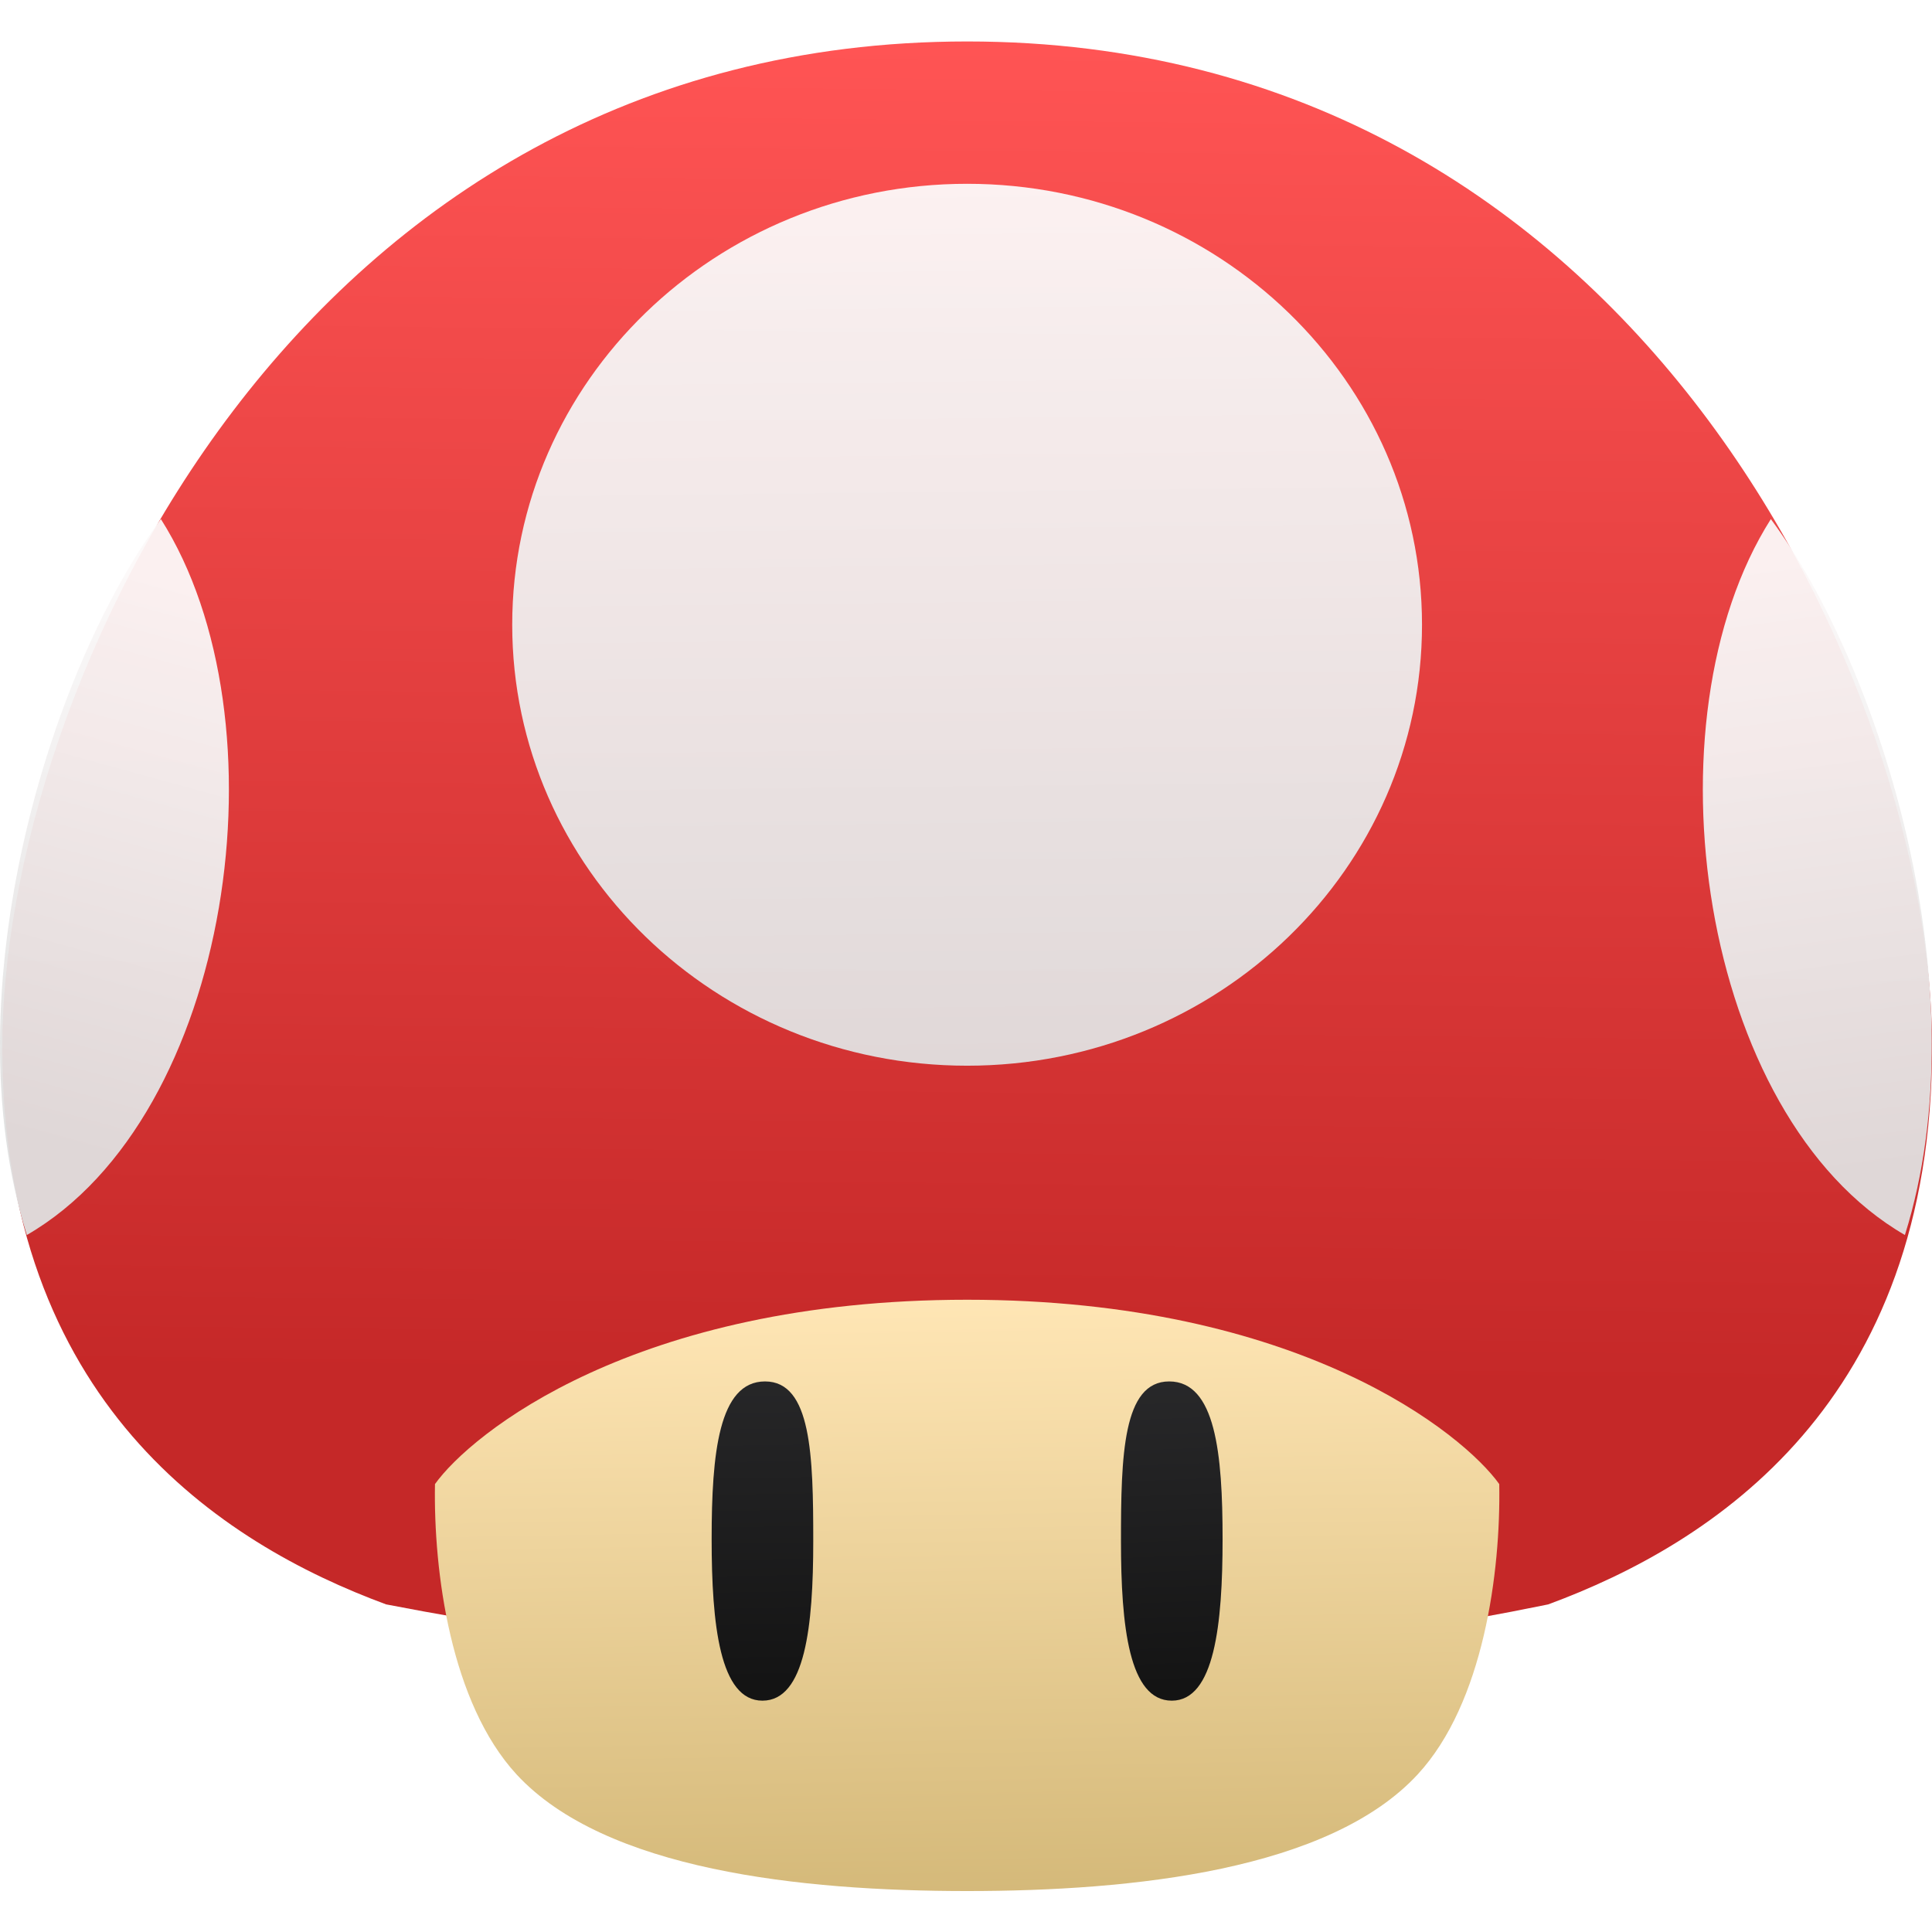
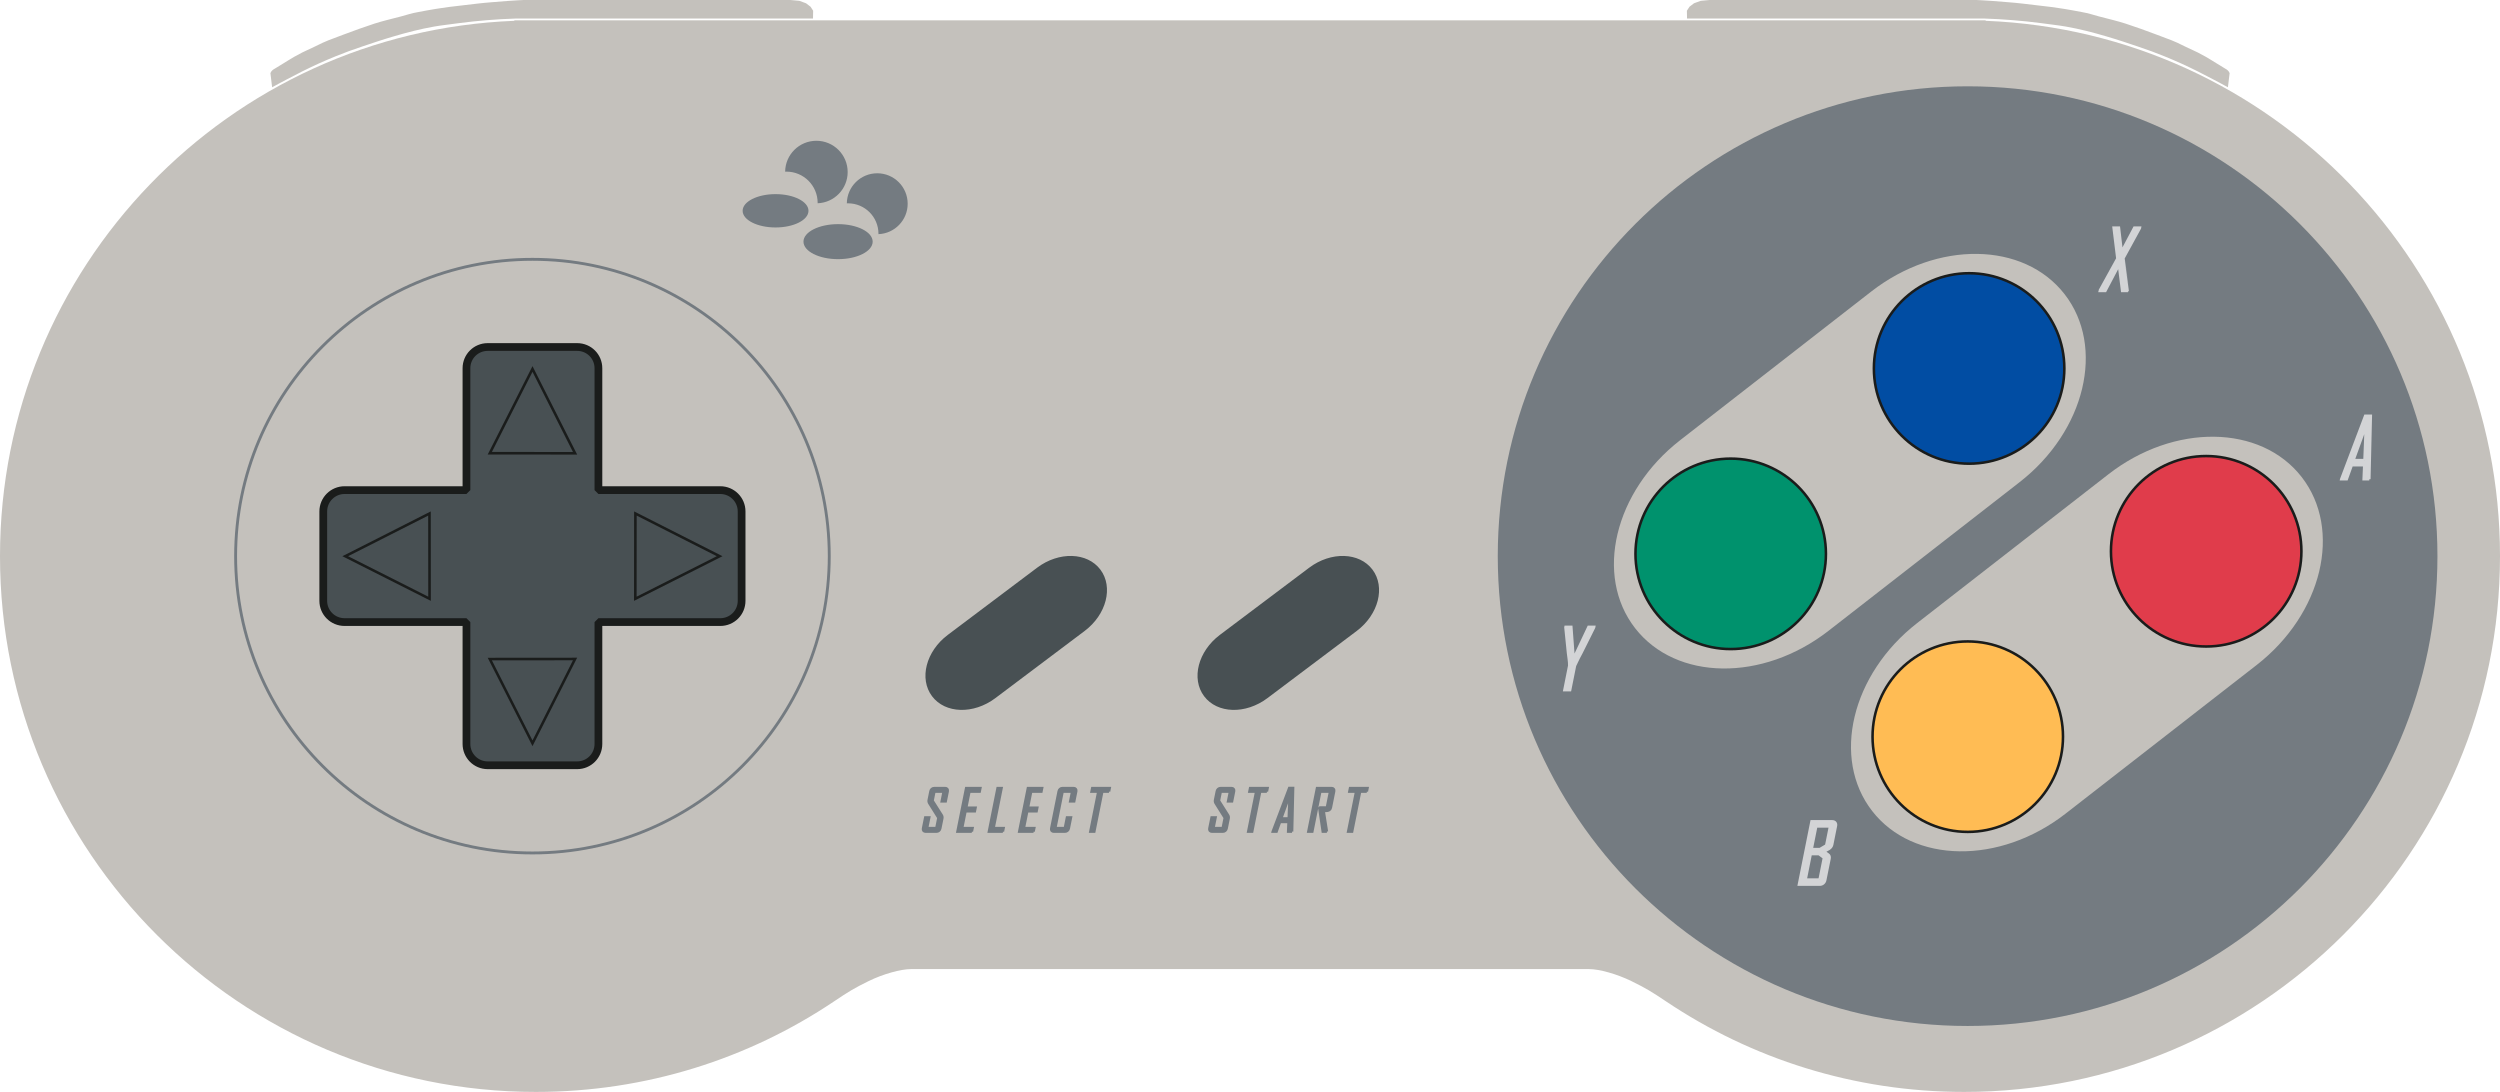
- <svg xmlns="http://www.w3.org/2000/svg" xmlns:xlink="http://www.w3.org/1999/xlink" viewBox="0 0 48 48">
-   <defs>
-     <linearGradient id="8">
-       <stop stop-color="#e0e0e0" />
-       <stop offset="1" stop-color="#fcf9f9" />
-     </linearGradient>
-     <linearGradient id="5" x1="-43.715" y1="9.663" x2="-43.47" y2="-13.524" gradientUnits="userSpaceOnUse">
-       <stop stop-color="#c52828" />
-       <stop offset="1" stop-color="#ff5454" />
-     </linearGradient>
-     <linearGradient xlink:href="#8" id="7" x1="-43.3" y1="4.793" x2="-43.474" y2="-11.173" gradientUnits="userSpaceOnUse" />
-     <linearGradient xlink:href="#8" id="6" x1="-26.599" y1="6.02" x2="-28.01" y2="-4.658" gradientUnits="userSpaceOnUse" />
-     <linearGradient xlink:href="#8" id="4" x1="-58.804" y1="5.511" x2="-56.15" y2="-4.15" gradientUnits="userSpaceOnUse" />
-     <linearGradient id="3">
-       <stop stop-color="#141414" />
-       <stop offset="1" stop-color="#2d2d2f" />
-     </linearGradient>
-     <linearGradient id="0" x1="-42.74" y1="20.17" x2="-42.945" y2="8.222" gradientUnits="userSpaceOnUse">
-       <stop stop-color="#ceb270" />
-       <stop offset="1" stop-color="#ffe6b5" />
-     </linearGradient>
-     <linearGradient xlink:href="#3" id="2" x1="-39.02" y1="14.978" x2="-39.27" y2="8.351" gradientUnits="userSpaceOnUse" />
-     <linearGradient xlink:href="#3" id="1" x1="-46.35" y1="14.902" x2="-46.46" y2="7.834" gradientUnits="userSpaceOnUse" />
-   </defs>
-   <g transform="matrix(1.43114 0 0 1.43114 85.03 20.452)" enable-background="new">
-     <path d="m-52.71 13.562c-2.869-1.059-6.665-3.506-6.665-9.678 0-6.173 5.104-17.455 16.751-17.455 11.647 0 16.751 11.282 16.751 17.455 0 6.173-3.796 8.62-6.665 9.678-6.821 1.4-13.223 1.344-20.17 0" fill="url(#5)" />
-     <path d="m-42.625 18.538c2.886 0 6.287-.363 7.822-2.025 1.143-1.237 1.443-3.511 1.416-5.04-.618-.865-3.453-3.2-9.238-3.2-5.784 0-8.62 2.335-9.238 3.2-.027 1.525.273 3.798 1.416 5.04 1.535 1.662 4.936 2.025 7.822 2.025" fill="url(#0)" />
-     <path d="m-47.06 12.426c0 1.481.14 2.807.882 2.807.742 0 .882-1.29.882-2.771 0-1.481-.032-2.771-.837-2.771-.805 0-.927 1.254-.927 2.735" fill="url(#1)" />
-     <path d="m-38.19 12.426c0 1.481-.14 2.807-.882 2.807-.742 0-.882-1.29-.882-2.771 0-1.481.032-2.771.837-2.771.805 0 .927 1.254.927 2.735" fill="url(#2)" />
-     <path d="m-42.625-11.1c-4.361 0-7.897 3.427-7.897 7.655 0 4.228 3.535 7.655 7.897 7.655 4.361 0 7.897-3.427 7.897-7.655 0-4.228-3.535-7.655-7.897-7.655" opacity=".95" fill="url(#7)" />
-     <g fill-rule="evenodd">
-       <path d="m-58.948 7.149c3.571-2.066 4.542-8.938 2.327-12.428-1.909 2.578-3.657 8.179-2.327 12.428" opacity=".95" fill="url(#4)" />
-       <path d="m-26.345 7.149c-3.571-2.066-4.542-8.938-2.327-12.428 1.909 2.578 3.657 8.179 2.327 12.428" opacity=".95" fill="url(#6)" />
-     </g>
+ <svg xmlns="http://www.w3.org/2000/svg" width="773.9" height="338.016">
+   <g transform="translate(-98.05 -670.854)">
+     <path fill="#c4c1bc" d="M257.275 677.145v.15c-88.53 3.484-159.225 76.341-159.225 165.725 0 91.607 74.268 165.85 165.875 165.85 34.146 0 65.899-10.311 92.275-28 4.646-3.116 6.115-4.027 10.725-6.3 4.463-2.201 10.005-3.725 13.125-3.725h209.925c3.12 0 8.637 1.524 13.1 3.725 4.61 2.273 6.104 3.184 10.75 6.3 26.376 17.689 58.104 28 92.25 28 91.607 0 165.875-74.243 165.875-165.85 0-89.384-70.695-162.241-159.225-165.725v-.15h-455.45z" />
+     <circle cx="707.141" cy="843.013" r="145.444" fill="#747b81" />
+     <path fill="#c4c1bc" d="M620.287 676.592h88.789s2.138-.031 3.207 0c3.02.087 6.038.275 9.049.519 2.772.225 5.438.499 8.298.873 2.904.415 5.297.633 7.923 1.092 2.106.367 4.196.824 6.273 1.327 2.132.517 4.259 1.127 6.349 1.737 1.722.502 3.4 1.031 5.089 1.582 2.949.962 6.349 2.128 8.807 3.006 1.363.507 2.432.914 3.958 1.537 1.527.623 3.503 1.447 5.191 2.22 1.748.801 3.512 1.635 5.209 2.486 1.599.802 3.219 1.636 4.773 2.471.75.403 1.446.768 2.175 1.154.514.272 1.028.558 1.542.837.268.145.804.435.804.435l.527-4.364c-.212-.651-.808-1.124-1.329-1.386-.902-.564-1.724-1.055-2.587-1.581-1.155-.704-2.293-1.437-3.467-2.109-.805-.461-1.623-.902-2.452-1.318-.984-.494-1.998-.925-2.993-1.398-.811-.386-1.576-.777-2.426-1.173-.85-.396-.656-.371-2.676-1.2-2.021-.829-6.75-2.503-9.53-3.553-2.138-.756-3.276-1.11-4.722-1.615-2.641-.847-4.921-1.358-8.28-2.241-2.033-.535-3.023-.949-5.313-1.345-2.028-.351-3.599-.71-5.15-.932l-1.93-.295s-1.419-.217-2.479-.356-2.807-.354-3.883-.459c-1.213-.116-2.064-.239-4.795-.567-2.73-.328-6.313-.565-9.426-.824-1.579-.133-4.994-.299-4.994-.299h-82.507l-2.782.251-2.083.765-1.398 1.068-.804 1.233zm-270.563 0h-88.789s-2.138-.031-3.207 0c-3.02.087-6.038.275-9.049.519-2.772.225-5.438.499-8.298.873-2.904.415-5.297.633-7.923 1.092-2.106.367-4.196.824-6.273 1.327-2.132.517-4.259 1.127-6.349 1.737-1.722.502-3.4 1.031-5.089 1.582-2.949.962-6.349 2.128-8.807 3.006-1.363.507-2.432.914-3.958 1.537-1.527.623-3.503 1.447-5.191 2.22-1.748.801-3.512 1.635-5.209 2.486-1.599.802-3.219 1.636-4.773 2.471-.75.403-1.446.768-2.175 1.154-.514.272-1.028.558-1.542.837-.268.145-.804.435-.804.435l-.527-4.364c.212-.651.808-1.124 1.329-1.386.902-.564 1.724-1.055 2.587-1.581 1.155-.704 2.293-1.437 3.467-2.109.805-.461 1.623-.902 2.452-1.318.984-.494 1.998-.925 2.993-1.398.811-.386 1.576-.777 2.426-1.173.85-.396.656-.371 2.676-1.2 2.021-.829 6.75-2.503 9.53-3.553 2.138-.756 3.276-1.11 4.722-1.615 2.641-.847 4.921-1.358 8.28-2.241 2.033-.535 3.023-.949 5.313-1.345 2.028-.351 3.599-.71 5.15-.932l1.93-.295s1.419-.217 2.479-.356 2.807-.354 3.883-.459c1.213-.116 2.064-.239 4.795-.567 2.73-.328 6.313-.565 9.426-.824 1.579-.133 4.994-.299 4.994-.299h82.507l2.782.251 2.083.765 1.398 1.068.804 1.233z" />
+     <circle cx="262.871" cy="843.013" r="91.884" fill="none" stroke="#747b81" stroke-width=".893" />
+     <path fill="#485053" stroke="#1a1c1b" stroke-width="2.4" d="M249.021 778.275c-3.648 0-6.575 2.927-6.575 6.575v37.725h-37.725c-3.648 0-6.6 2.952-6.6 6.6v27.675c0 3.648 2.952 6.575 6.6 6.575h37.725v37.725c0 3.648 2.927 6.6 6.575 6.6h27.7c3.648 0 6.575-2.952 6.575-6.6v-37.725h37.725c3.648 0 6.6-2.927 6.6-6.575v-27.675c0-3.648-2.952-6.6-6.6-6.6h-37.725V784.85c0-3.648-2.927-6.575-6.575-6.575h-27.7z" stroke-linejoin="bevel" />
+     <path fill="#485053" stroke="#1a1c1b" stroke-width=".8" d="M294.72 856.21l.025-26.393 26.076 13.216zm-63.698 0l-.025-26.393-26.076 13.216zm45.046-45.033l-26.393-.025 13.216-26.076zm0 63.673l-26.393.025 13.216 26.076z" />
+     <rect width="168.423" height="74.775" x="-54.407" y="1016.613" fill="#c4c1bc" ry="46.734" transform="rotate(-37.88)" rx="46.734" />
+     <circle cx="707.609" cy="784.912" r="29.478" fill="#014da3" stroke="#1a1c1b" stroke-width=".8" />
+     <circle cx="633.806" cy="842.301" r="29.478" fill="#00926d" stroke="#1a1c1b" stroke-width=".8" />
+     <rect width="168.423" height="74.775" x="-31.235" y="1106.343" fill="#c4c1bc" ry="46.734" transform="rotate(-37.88)" rx="46.734" />
+     <circle cx="780.995" cy="841.506" r="29.478" fill="#e03c4b" stroke="#1a1c1b" stroke-width=".8" />
+     <circle cx="707.193" cy="898.896" r="29.478" fill="#ffbc54" stroke="#1a1c1b" stroke-width=".8" />
+     <rect width="65.205" height="24.494" x="-156.609" y="979.115" fill="#485053" ry="15.309" transform="rotate(-36.952)" rx="15.309" />
+     <rect width="65.205" height="24.494" x="-223.916" y="928.484" fill="#485053" ry="15.309" transform="rotate(-36.952)" rx="15.309" />
+     <path fill="#747b81" stroke="#747b81" stroke-width=".8" d="M389.095 927.325c-.057.281-.192.51-.404.687-.206.178-.45.266-.73.266h-3.386c-.281 0-.496-.089-.645-.266-.143-.178-.186-.407-.129-.687l.687-3.412h1.195l-.662 3.309h2.905l.636-3.205-2.81-4.486c-.201-.309-.264-.65-.189-1.023l.55-2.724c.057-.281.192-.51.404-.687.218-.178.467-.266.748-.266h3.386c.281 0.0.49.089.627.266.143.178.186.407.129.687l-.627 3.128h-1.195l.602-3.025h-2.905l-.567 2.836 2.836 4.486c.189.298.246.633.172 1.005l-.627 3.111m9.78.954h-4.417l2.69-13.449h4.366l-.215 1.057h-3.171l-.997 5.019h2.888l-.215 1.074h-2.887l-1.048 5.242h3.223l-.215 1.057m9.608 0h-4.297l2.69-13.449h1.195l-2.475 12.392h3.102l-.215 1.057m9.505 0h-4.417l2.69-13.449h4.366l-.215 1.057H417.24l-.997 5.019h2.887l-.215 1.074h-2.888l-1.048 5.242h3.223l-.215 1.057m10.888-.954c-.057.281-.195.51-.412.687-.218.178-.467.266-.748.266h-3.463c-.281 0-.493-.089-.636-.266-.143-.178-.186-.407-.129-.687l2.312-11.541c.057-.281.192-.51.404-.687.212-.178.458-.266.739-.266h3.463c.281 0.0.496.089.645.266.149.178.195.407.138.687l-.627 3.128h-1.203l.602-3.025h-2.991l-2.26 11.335h2.991l.662-3.309h1.203l-.688 3.412m12.461-11.438h-2.08l-2.475 12.392h-1.195l2.475-12.392h-2.097l.215-1.057h5.371l-.215 1.057m36.4 11.438c-.057.281-.192.51-.404.687-.206.178-.45.266-.73.266h-3.386c-.281 0-.496-.089-.645-.266-.143-.178-.186-.407-.129-.687l.687-3.412h1.195l-.662 3.309h2.905l.636-3.205-2.81-4.486c-.201-.309-.264-.65-.189-1.023l.55-2.724c.057-.281.192-.51.404-.687.218-.178.467-.266.748-.266h3.386c.281 0.0.49.089.627.266.143.178.186.407.129.687l-.627 3.128h-1.195l.602-3.025h-2.905l-.567 2.836 2.836 4.486c.189.298.246.633.172 1.005l-.627 3.111m12.47-11.438h-2.08l-2.475 12.392h-1.195l2.475-12.392h-2.097l.215-1.057h5.371l-.215 1.057m7.803 12.392h-1.186l.129-2.991h-2.673l-1.074 2.991h-1.152l.009-.034 5.088-13.449h1.177l-.318 13.484m-1.005-4.048l.284-7.287-2.647 7.287h2.363m11.791 4.048h-1.255l-1.057-7.202.206-.241h2.131l.988-4.95h-3.068l-2.475 12.392h-1.195l2.69-13.449h4.503c.281 0.0.493.089.636.266.143.178.186.407.129.687l-1.023 5.105c-.132.647-.633.971-1.504.971-.086 0-.212-.003-.378-.009-.16-.011-.278-.017-.352-.017.344 2.143.685 4.291 1.023 6.445m12.349-12.392h-2.08l-2.475 12.392h-1.195l2.475-12.392h-2.097l.215-1.057h5.371l-.215 1.057" style="line-height:125%;-inkscape-font-specification:'Agency FB Italic';text-align:start" font-style="italic" font-size="22" font-family="Agency FB" letter-spacing="0" word-spacing="0" />
+     <path fill="#747b81" d="M327.939 736.107c0-2.849 4.561-5.16 10.188-5.16 5.636 0 10.196 2.311 10.196 5.16 0 2.858-4.56 5.161-10.196 5.161-5.627 0-10.188-2.303-10.188-5.161m18.834 9.551c0-2.993 4.794-5.421 10.707-5.421 5.913 0 10.716 2.428 10.716 5.421 0 2.992-4.803 5.421-10.716 5.421-5.914 0-10.707-2.428-10.707-5.421m4.39-11.881c5.161-.197 9.291-4.453 9.291-9.668 0-5.34-4.336-9.676-9.676-9.676-5.305 0-9.614 4.265-9.677 9.56.126-.009.251-.009.385-.009 5.34 0 9.676 4.327 9.676 9.676v.117m18.825 9.56c5.026-.197 9.041-4.337 9.041-9.417 0-5.206-4.211-9.426-9.417-9.426-5.161 0-9.354 4.158-9.417 9.309.125-.009.251-.009.376-.009 5.197 0 9.417 4.22 9.417 9.426v.116" />
+     <path fill="#d3d4d6" stroke="#d3d4d6" stroke-width=".8" d="M591.524 865.033l-3.95 7.913c-.458.792-1.121 2.113-1.987 3.962l-1.513 7.575h-1.737l1.512-7.575c.008-.633-.038-1.3-.137-2-.158-1.2-.242-1.854-.25-1.962l-.8-7.913c-0-.008.008-.046.025-.112h1.762l.725 9.787 4.625-9.787h1.75c-.008.058-.017.096-.025.112m165.259-104.131H754.996l-1-8.037-4.225 8.037h-1.738c.008-.058.017-.092.025-.1l5.463-9.912c-.933-6.333-1.392-9.517-1.375-9.55h1.825l.862 7.425 3.925-7.425h1.738c-.008.058-.017.096-.025.112l-5.113 9.338c.975 6.708 1.45 10.079 1.425 10.112m-93.738 182.397c-.083.408-.279.742-.587 1-.308.258-.667.387-1.075.387h-6.45l3.912-19.562h6.4c.408 0.0.717.129.925.387.208.258.271.592.188 1l-1.163 5.813c-.108.517-.429.95-.962 1.3-.517.275-1.029.55-1.538.825l1.288.95c.375.267.508.683.4 1.25l-1.338 6.65m.35-10.75l1.175-5.888h-4.3l-1.412 7.063h2.562l1.975-1.175m-2.062 10.6l1.35-6.763-1.538-1.15h-2.587l-1.575 7.913h4.35m170.149-123.956h-1.725l.187-4.35h-3.887l-1.563 4.35h-1.675l.012-.05 7.4-19.562h1.712l-.462 19.612m-1.463-5.887l.413-10.6-3.85 10.6h3.437" style="line-height:125%;-inkscape-font-specification:'Agency FB Italic';text-align:start" font-style="italic" font-size="32" font-family="Agency FB" letter-spacing="0" word-spacing="0" />
  </g>
</svg>
